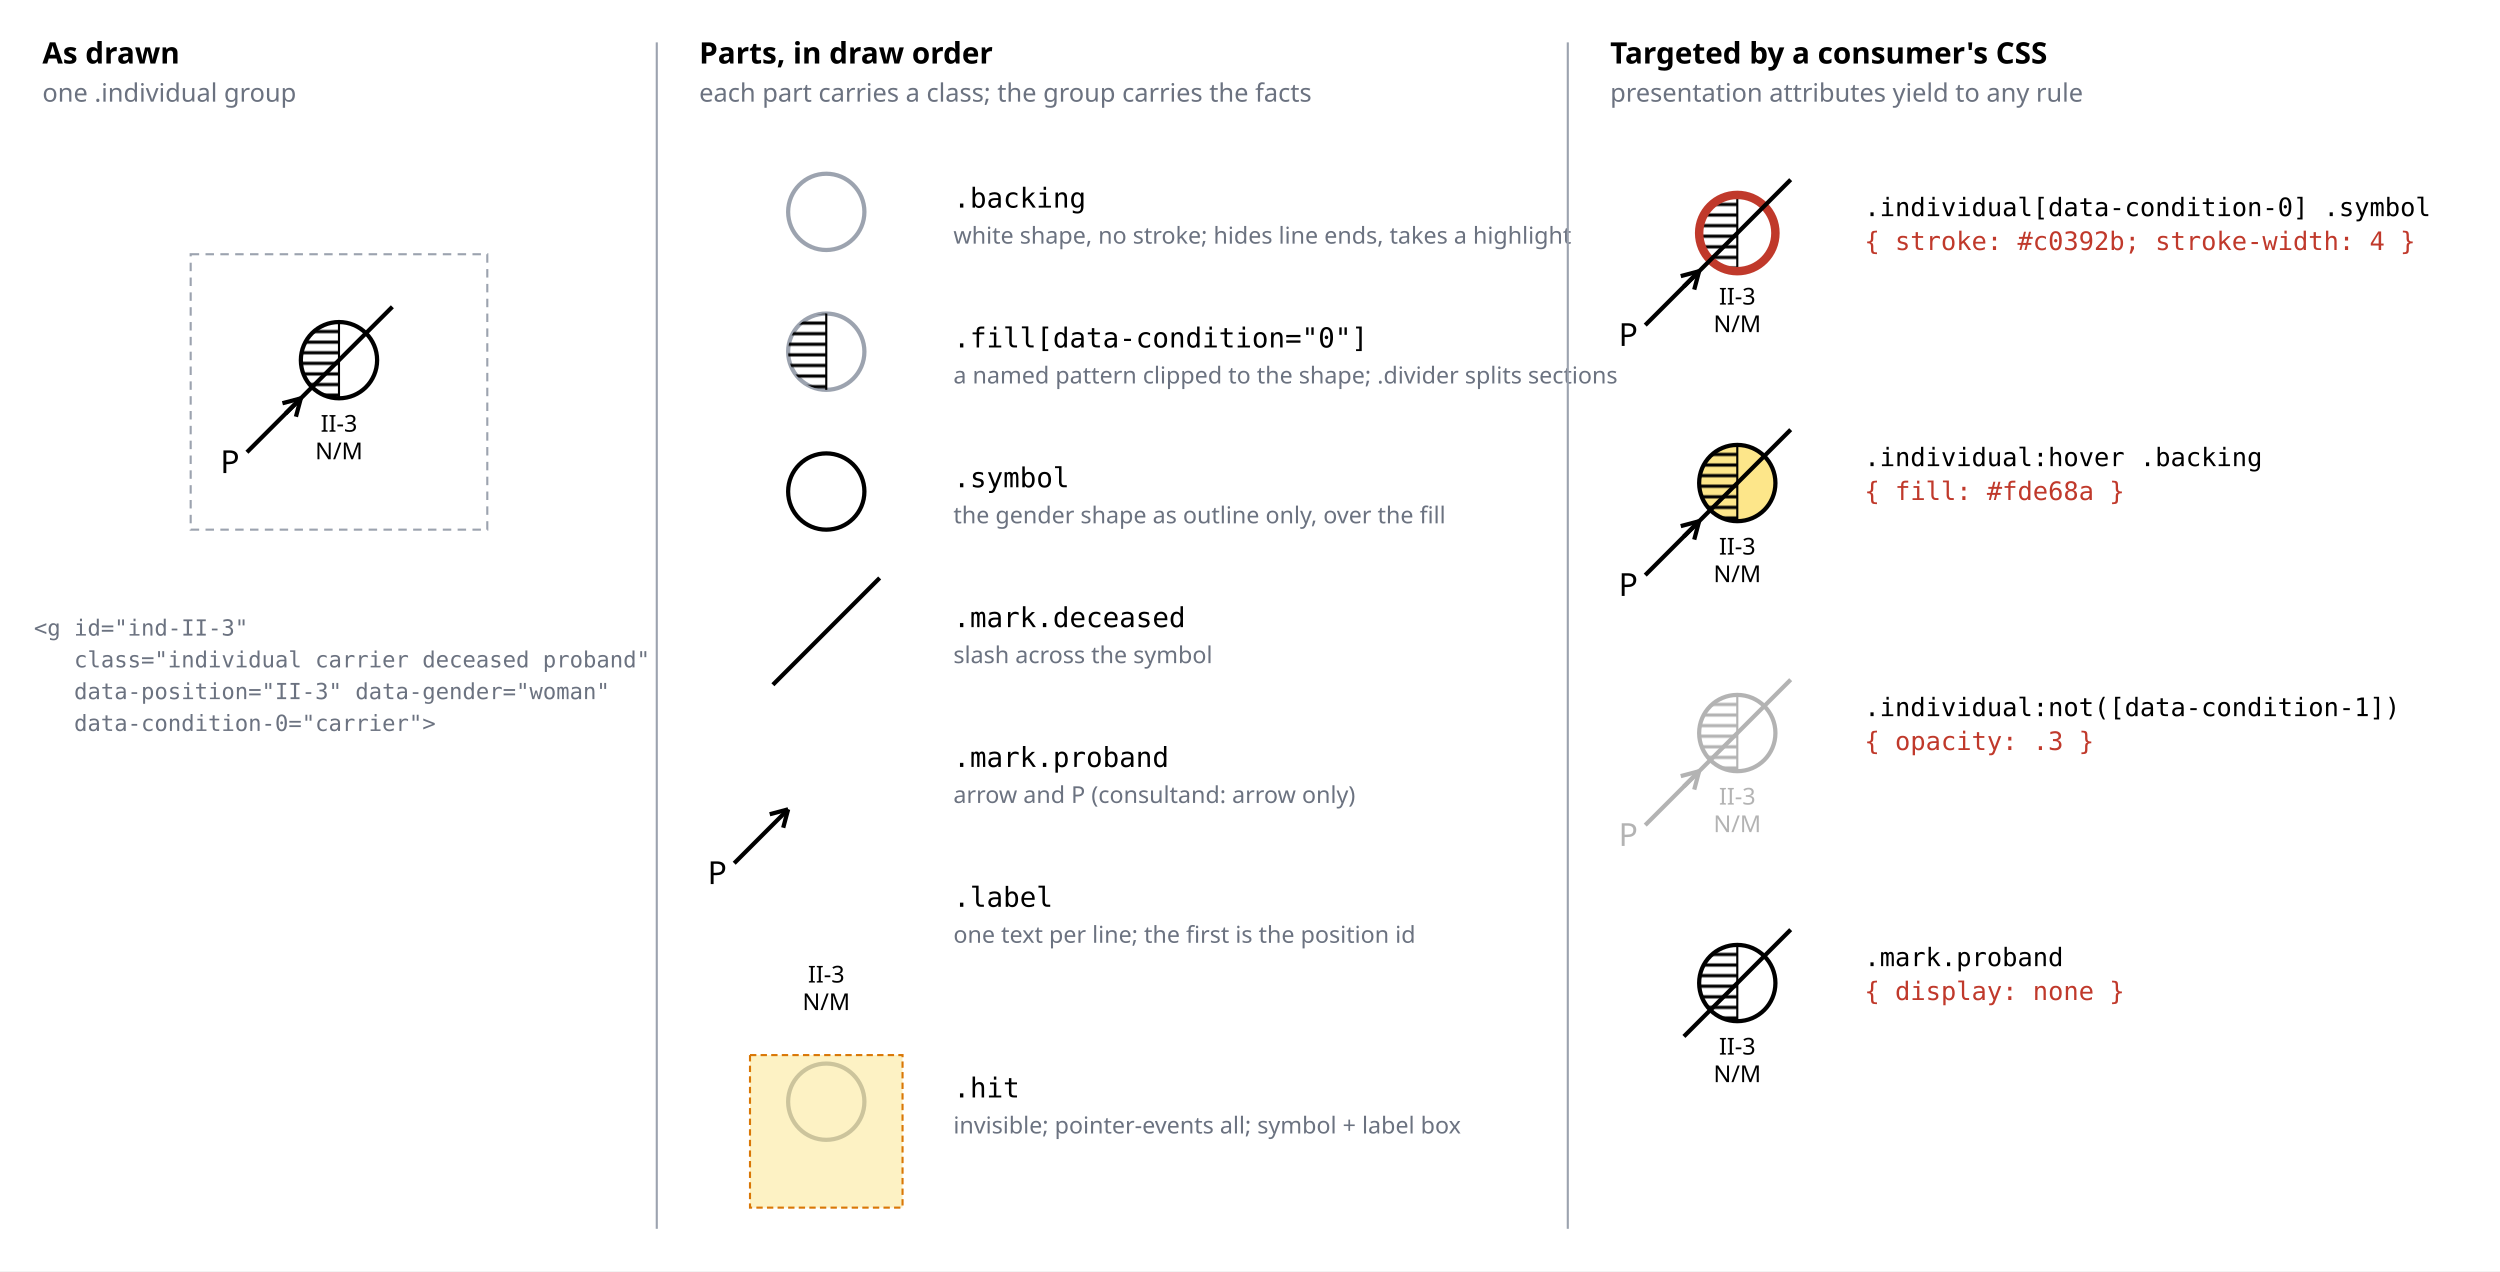
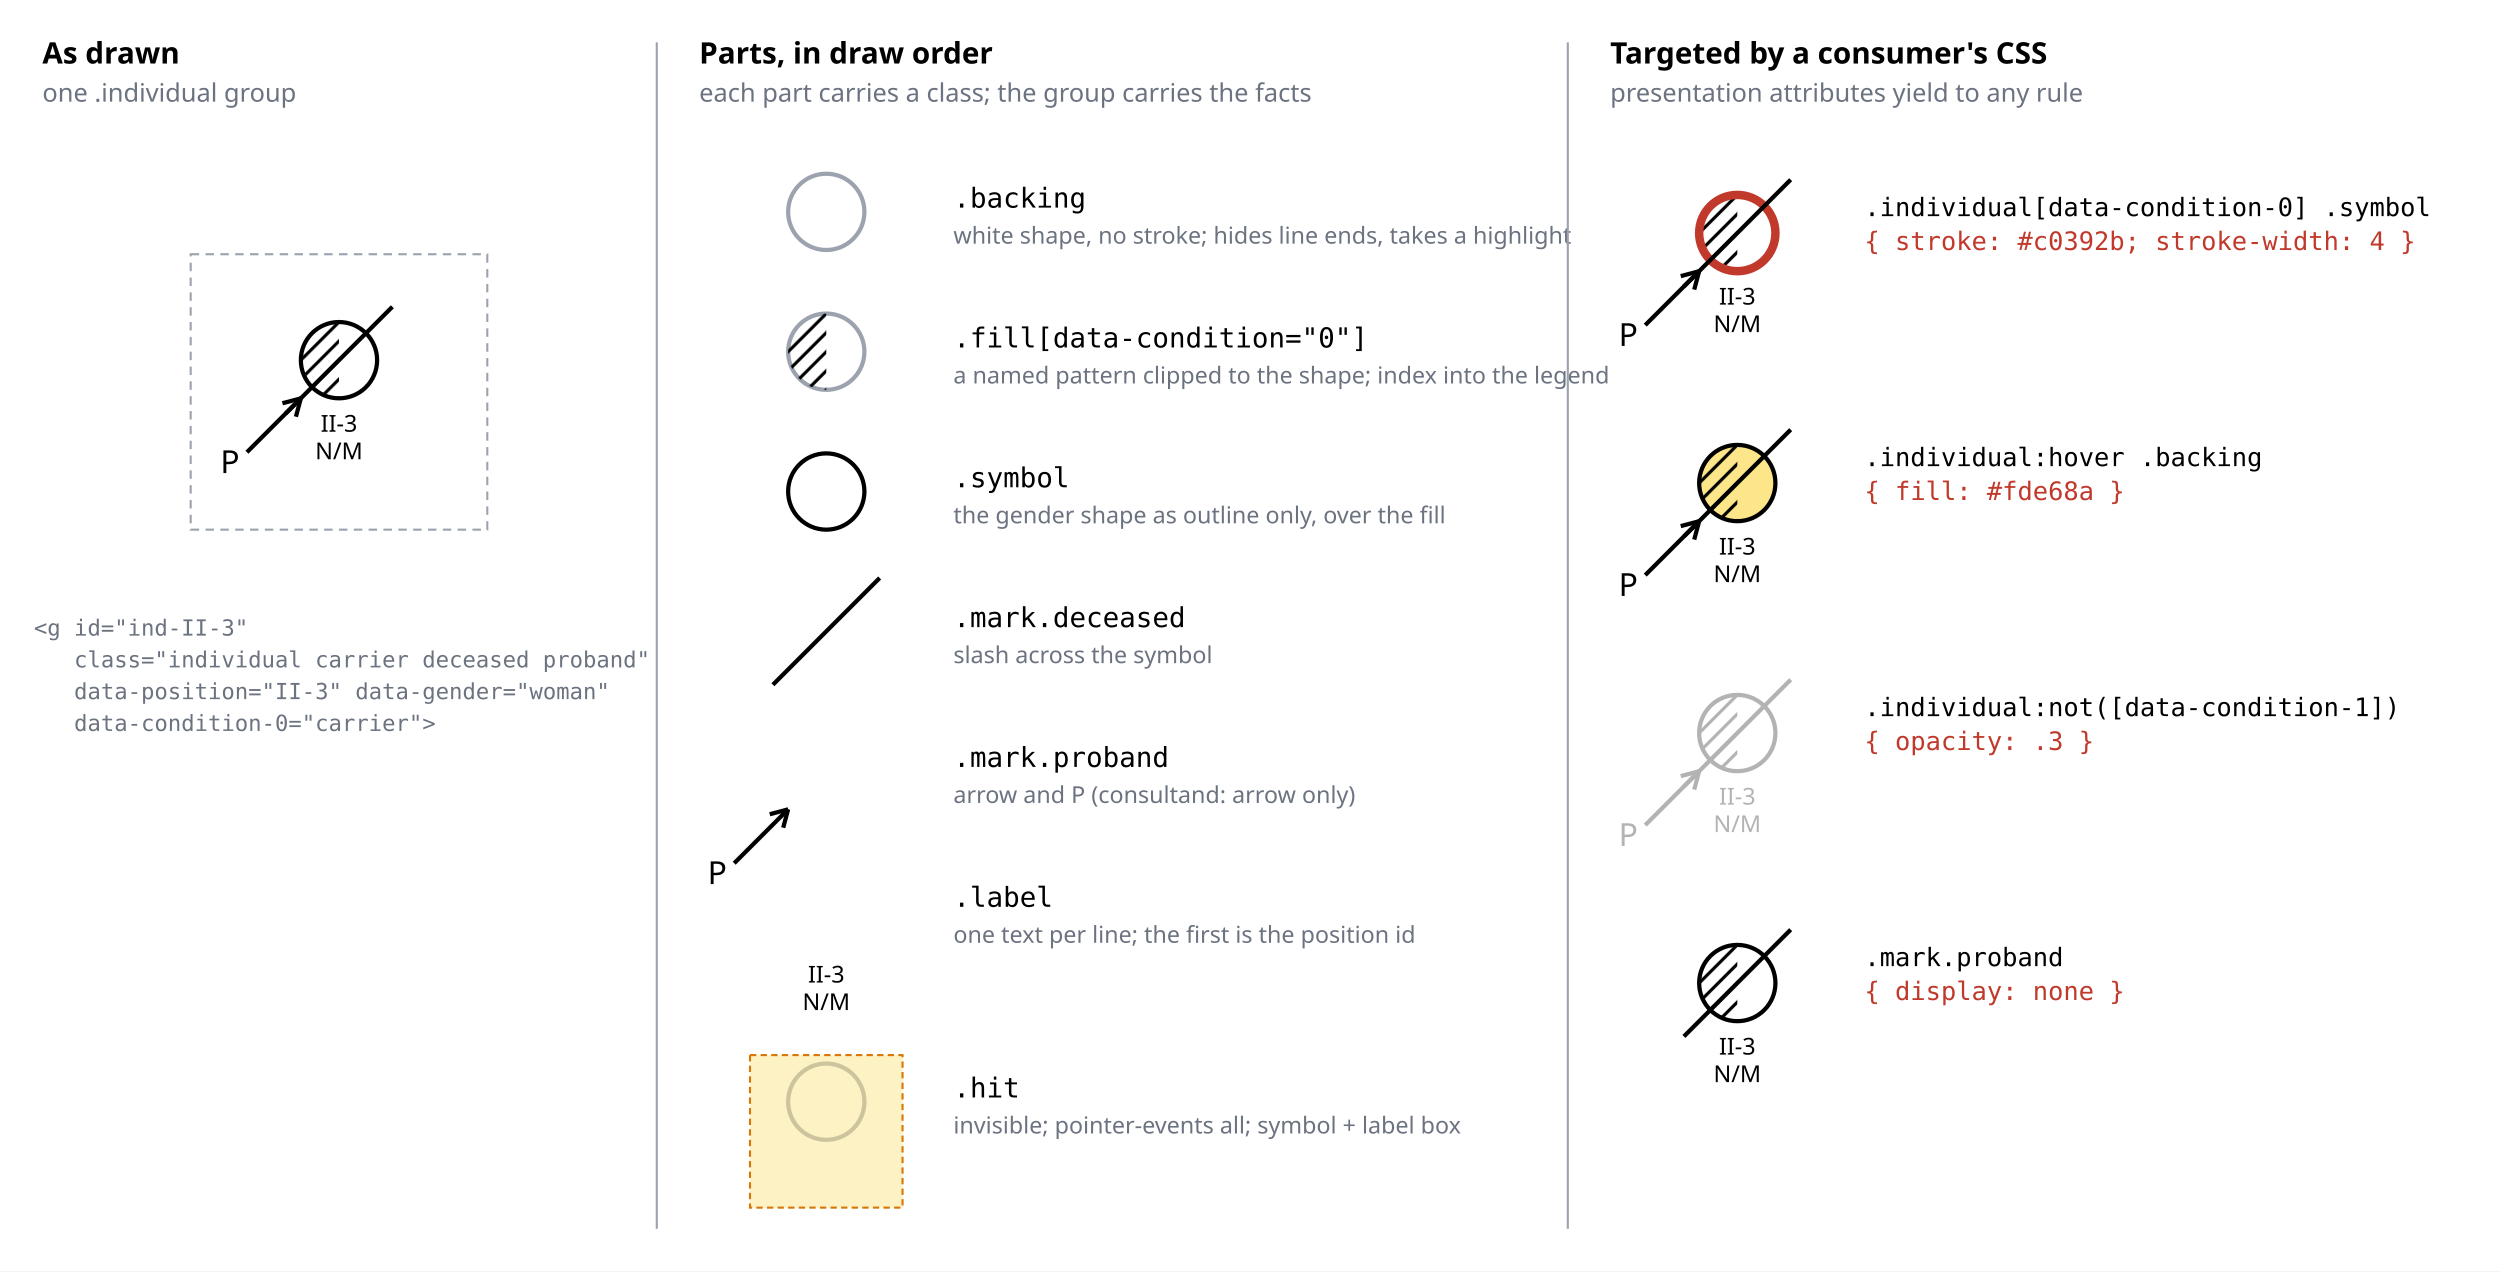
<svg xmlns="http://www.w3.org/2000/svg" width="1180" height="600" viewBox="0 0 1180 600">
  <defs>
    <clipPath id="clip">
      <circle cx="106" cy="66" r="18" />
    </clipPath>
-     <pattern id="fill-carrier-0" width="5" height="5" patternUnits="userSpaceOnUse">
-       <rect x="0" y="1.75" width="5" height="1.5" fill="#000000" />
+     <clipPath id="clipl">
+       <circle cx="-4.5" cy="0" r="18" />
+     </clipPath>
+     <pattern id="fill-carrier-0" width="9" height="9" patternUnits="userSpaceOnUse">
+       <path d="M-1.125,5.625L5.625,-1.125M3.375,10.125L10.125,3.375" fill="none" stroke="#000000" stroke-width="1.5" />
    </pattern>
  </defs>
  <rect width="1180" height="600" fill="#ffffff" />
  <text x="20" y="30" font-family="sans-serif" font-size="14" fill="#000000" text-anchor="start" font-weight="bold" xml:space="preserve">As drawn</text>
  <text x="20" y="48" font-family="sans-serif" font-size="12" fill="#6b7280" text-anchor="start" font-weight="normal" xml:space="preserve">one .individual group</text>
  <g transform="translate(54,104)">
    <circle cx="106" cy="66" r="18" fill="#ffffff" />
-     <rect x="88" y="48" width="18" height="36" fill="url(#fill-carrier-0)" clip-path="url(#clip)" />
-     <line x1="106" y1="48" x2="106" y2="84" stroke="#000000" stroke-width="1" />
+     <rect x="-22.5" y="-18" width="18" height="36" transform="translate(110.5 66)" fill="url(#fill-carrier-0)" clip-path="url(#clipl)" />
    <circle cx="106" cy="66" r="18" fill="none" stroke="#000000" stroke-width="2" />
    <line x1="80.8" y1="91.2" x2="131.2" y2="40.8" stroke="#000000" stroke-width="2" />
    <line x1="62.544" y1="109.456" x2="88" y2="84" stroke="#000000" stroke-width="2" />
    <line x1="88" y1="84" x2="85.671" y2="92.693" stroke="#000000" stroke-width="2" />
    <line x1="88" y1="84" x2="79.307" y2="86.329" stroke="#000000" stroke-width="2" />
    <text x="54.544" y="113.456" font-family="sans-serif" font-size="15" fill="#000000" text-anchor="middle" dominant-baseline="central">P</text>
    <text x="106" y="95.5" font-family="sans-serif" font-size="11" fill="#000000" text-anchor="middle" dominant-baseline="central">II-3</text>
    <text x="106" y="108.5" font-family="sans-serif" font-size="11" fill="#000000" text-anchor="middle" dominant-baseline="central">N/M</text>
    <rect x="70" y="44" width="72" height="72" fill="none" pointer-events="all" />
  </g>
  <rect x="90" y="120" width="140" height="130" fill="none" stroke="#9ca3af" stroke-dasharray="4 3" />
  <text x="16" y="300" font-family="ui-monospace, SFMono-Regular, Menlo, monospace" font-size="10.5" fill="#6b7280" text-anchor="start" font-weight="normal" xml:space="preserve">&lt;g id="ind-II-3"</text>
  <text x="16" y="315" font-family="ui-monospace, SFMono-Regular, Menlo, monospace" font-size="10.5" fill="#6b7280" text-anchor="start" font-weight="normal" xml:space="preserve">   class="individual carrier deceased proband"</text>
  <text x="16" y="330" font-family="ui-monospace, SFMono-Regular, Menlo, monospace" font-size="10.5" fill="#6b7280" text-anchor="start" font-weight="normal" xml:space="preserve">   data-position="II-3" data-gender="woman"</text>
  <text x="16" y="345" font-family="ui-monospace, SFMono-Regular, Menlo, monospace" font-size="10.5" fill="#6b7280" text-anchor="start" font-weight="normal" xml:space="preserve">   data-condition-0="carrier"&gt;</text>
  <line x1="310" y1="20" x2="310" y2="580" stroke="#9ca3af" />
  <text x="330" y="30" font-family="sans-serif" font-size="14" fill="#000000" text-anchor="start" font-weight="bold" xml:space="preserve">Parts, in draw order</text>
  <text x="330" y="48" font-family="sans-serif" font-size="12" fill="#6b7280" text-anchor="start" font-weight="normal" xml:space="preserve">each part carries a class; the group carries the facts</text>
  <g transform="translate(284,34)">
    <circle cx="106" cy="66" r="18" fill="#ffffff" />
    <circle cx="106" cy="66" r="18" fill="none" stroke="#9ca3af" stroke-width="2" />
  </g>
  <text x="450" y="98" font-family="ui-monospace, SFMono-Regular, Menlo, monospace" font-size="13" fill="#000000" text-anchor="start" font-weight="normal" xml:space="preserve">.backing</text>
  <text x="450" y="115" font-family="sans-serif" font-size="11" fill="#6b7280" text-anchor="start" font-weight="normal" xml:space="preserve">white shape, no stroke; hides line ends, takes a highlight</text>
  <g transform="translate(284,100)">
    <circle cx="106" cy="66" r="18" fill="none" stroke="#9ca3af" stroke-width="2" />
-     <rect x="88" y="48" width="18" height="36" fill="url(#fill-carrier-0)" clip-path="url(#clip)" />
-     <line x1="106" y1="48" x2="106" y2="84" stroke="#000000" stroke-width="1" />
+     <rect x="-22.5" y="-18" width="18" height="36" transform="translate(110.5 66)" fill="url(#fill-carrier-0)" clip-path="url(#clipl)" />
  </g>
  <text x="450" y="164" font-family="ui-monospace, SFMono-Regular, Menlo, monospace" font-size="13" fill="#000000" text-anchor="start" font-weight="normal" xml:space="preserve">.fill[data-condition="0"]</text>
-   <text x="450" y="181" font-family="sans-serif" font-size="11" fill="#6b7280" text-anchor="start" font-weight="normal" xml:space="preserve">a named pattern clipped to the shape; .divider splits sections</text>
+   <text x="450" y="181" font-family="sans-serif" font-size="11" fill="#6b7280" text-anchor="start" font-weight="normal" xml:space="preserve">a named pattern clipped to the shape; index into the legend</text>
  <g transform="translate(284,166)">
    <circle cx="106" cy="66" r="18" fill="none" stroke="#000000" stroke-width="2" />
  </g>
  <text x="450" y="230" font-family="ui-monospace, SFMono-Regular, Menlo, monospace" font-size="13" fill="#000000" text-anchor="start" font-weight="normal" xml:space="preserve">.symbol</text>
  <text x="450" y="247" font-family="sans-serif" font-size="11" fill="#6b7280" text-anchor="start" font-weight="normal" xml:space="preserve">the gender shape as outline only, over the fill</text>
  <g transform="translate(284,232)">
    <line x1="80.8" y1="91.2" x2="131.2" y2="40.8" stroke="#000000" stroke-width="2" />
  </g>
  <text x="450" y="296" font-family="ui-monospace, SFMono-Regular, Menlo, monospace" font-size="13" fill="#000000" text-anchor="start" font-weight="normal" xml:space="preserve">.mark.deceased</text>
  <text x="450" y="313" font-family="sans-serif" font-size="11" fill="#6b7280" text-anchor="start" font-weight="normal" xml:space="preserve">slash across the symbol</text>
  <g transform="translate(284,298)">
    <line x1="62.544" y1="109.456" x2="88" y2="84" stroke="#000000" stroke-width="2" />
    <line x1="88" y1="84" x2="85.671" y2="92.693" stroke="#000000" stroke-width="2" />
    <line x1="88" y1="84" x2="79.307" y2="86.329" stroke="#000000" stroke-width="2" />
    <text x="54.544" y="113.456" font-family="sans-serif" font-size="15" fill="#000000" text-anchor="middle" dominant-baseline="central">P</text>
  </g>
  <text x="450" y="362" font-family="ui-monospace, SFMono-Regular, Menlo, monospace" font-size="13" fill="#000000" text-anchor="start" font-weight="normal" xml:space="preserve">.mark.proband</text>
  <text x="450" y="379" font-family="sans-serif" font-size="11" fill="#6b7280" text-anchor="start" font-weight="normal" xml:space="preserve">arrow and P (consultand: arrow only)</text>
  <g transform="translate(284,364)">
    <text x="106" y="95.5" font-family="sans-serif" font-size="11" fill="#000000" text-anchor="middle" dominant-baseline="central">II-3</text>
    <text x="106" y="108.5" font-family="sans-serif" font-size="11" fill="#000000" text-anchor="middle" dominant-baseline="central">N/M</text>
  </g>
  <text x="450" y="428" font-family="ui-monospace, SFMono-Regular, Menlo, monospace" font-size="13" fill="#000000" text-anchor="start" font-weight="normal" xml:space="preserve">.label</text>
  <text x="450" y="445" font-family="sans-serif" font-size="11" fill="#6b7280" text-anchor="start" font-weight="normal" xml:space="preserve">one text per line; the first is the position id</text>
  <g transform="translate(284,454)">
    <circle cx="106" cy="66" r="18" fill="none" stroke="#9ca3af" stroke-width="2" />
    <rect x="70" y="44" width="72" height="72" fill="#fde68a" fill-opacity="0.5" stroke="#d97706" stroke-dasharray="3 2" />
  </g>
  <text x="450" y="518" font-family="ui-monospace, SFMono-Regular, Menlo, monospace" font-size="13" fill="#000000" text-anchor="start" font-weight="normal" xml:space="preserve">.hit</text>
  <text x="450" y="535" font-family="sans-serif" font-size="11" fill="#6b7280" text-anchor="start" font-weight="normal" xml:space="preserve">invisible; pointer-events all; symbol + label box</text>
  <line x1="740" y1="20" x2="740" y2="580" stroke="#9ca3af" />
  <text x="760" y="30" font-family="sans-serif" font-size="14" fill="#000000" text-anchor="start" font-weight="bold" xml:space="preserve">Targeted by a consumer's CSS</text>
  <text x="760" y="48" font-family="sans-serif" font-size="12" fill="#6b7280" text-anchor="start" font-weight="normal" xml:space="preserve">presentation attributes yield to any rule</text>
  <g transform="translate(714,44)">
    <circle cx="106" cy="66" r="18" fill="#ffffff" />
-     <rect x="88" y="48" width="18" height="36" fill="url(#fill-carrier-0)" clip-path="url(#clip)" />
-     <line x1="106" y1="48" x2="106" y2="84" stroke="#000000" stroke-width="1" />
+     <rect x="-22.5" y="-18" width="18" height="36" transform="translate(110.5 66)" fill="url(#fill-carrier-0)" clip-path="url(#clipl)" />
    <circle cx="106" cy="66" r="18" fill="none" stroke="#c0392b" stroke-width="4" />
    <line x1="80.8" y1="91.2" x2="131.2" y2="40.8" stroke="#000000" stroke-width="2" />
    <line x1="62.544" y1="109.456" x2="88" y2="84" stroke="#000000" stroke-width="2" />
    <line x1="88" y1="84" x2="85.671" y2="92.693" stroke="#000000" stroke-width="2" />
    <line x1="88" y1="84" x2="79.307" y2="86.329" stroke="#000000" stroke-width="2" />
    <text x="54.544" y="113.456" font-family="sans-serif" font-size="15" fill="#000000" text-anchor="middle" dominant-baseline="central">P</text>
    <text x="106" y="95.5" font-family="sans-serif" font-size="11" fill="#000000" text-anchor="middle" dominant-baseline="central">II-3</text>
    <text x="106" y="108.5" font-family="sans-serif" font-size="11" fill="#000000" text-anchor="middle" dominant-baseline="central">N/M</text>
  </g>
  <text x="880" y="102" font-family="ui-monospace, SFMono-Regular, Menlo, monospace" font-size="12" fill="#000000" text-anchor="start" font-weight="normal" xml:space="preserve">.individual[data-condition-0] .symbol</text>
  <text x="880" y="118" font-family="ui-monospace, SFMono-Regular, Menlo, monospace" font-size="12" fill="#c0392b" text-anchor="start" font-weight="normal" xml:space="preserve">{ stroke: #c0392b; stroke-width: 4 }</text>
  <g transform="translate(714,162)">
    <circle cx="106" cy="66" r="18" fill="#fde68a" />
-     <rect x="88" y="48" width="18" height="36" fill="url(#fill-carrier-0)" clip-path="url(#clip)" />
-     <line x1="106" y1="48" x2="106" y2="84" stroke="#000000" stroke-width="1" />
+     <rect x="-22.5" y="-18" width="18" height="36" transform="translate(110.5 66)" fill="url(#fill-carrier-0)" clip-path="url(#clipl)" />
    <circle cx="106" cy="66" r="18" fill="none" stroke="#000000" stroke-width="2" />
    <line x1="80.8" y1="91.2" x2="131.2" y2="40.8" stroke="#000000" stroke-width="2" />
    <line x1="62.544" y1="109.456" x2="88" y2="84" stroke="#000000" stroke-width="2" />
    <line x1="88" y1="84" x2="85.671" y2="92.693" stroke="#000000" stroke-width="2" />
    <line x1="88" y1="84" x2="79.307" y2="86.329" stroke="#000000" stroke-width="2" />
    <text x="54.544" y="113.456" font-family="sans-serif" font-size="15" fill="#000000" text-anchor="middle" dominant-baseline="central">P</text>
    <text x="106" y="95.5" font-family="sans-serif" font-size="11" fill="#000000" text-anchor="middle" dominant-baseline="central">II-3</text>
    <text x="106" y="108.5" font-family="sans-serif" font-size="11" fill="#000000" text-anchor="middle" dominant-baseline="central">N/M</text>
  </g>
  <text x="880" y="220" font-family="ui-monospace, SFMono-Regular, Menlo, monospace" font-size="12" fill="#000000" text-anchor="start" font-weight="normal" xml:space="preserve">.individual:hover .backing</text>
  <text x="880" y="236" font-family="ui-monospace, SFMono-Regular, Menlo, monospace" font-size="12" fill="#c0392b" text-anchor="start" font-weight="normal" xml:space="preserve">{ fill: #fde68a }</text>
  <g transform="translate(714,280)">
    <g opacity="0.3">
      <circle cx="106" cy="66" r="18" fill="#ffffff" />
-       <rect x="88" y="48" width="18" height="36" fill="url(#fill-carrier-0)" clip-path="url(#clip)" />
-       <line x1="106" y1="48" x2="106" y2="84" stroke="#000000" stroke-width="1" />
+       <rect x="-22.5" y="-18" width="18" height="36" transform="translate(110.5 66)" fill="url(#fill-carrier-0)" clip-path="url(#clipl)" />
      <circle cx="106" cy="66" r="18" fill="none" stroke="#000000" stroke-width="2" />
      <line x1="80.8" y1="91.2" x2="131.2" y2="40.8" stroke="#000000" stroke-width="2" />
      <line x1="62.544" y1="109.456" x2="88" y2="84" stroke="#000000" stroke-width="2" />
      <line x1="88" y1="84" x2="85.671" y2="92.693" stroke="#000000" stroke-width="2" />
      <line x1="88" y1="84" x2="79.307" y2="86.329" stroke="#000000" stroke-width="2" />
      <text x="54.544" y="113.456" font-family="sans-serif" font-size="15" fill="#000000" text-anchor="middle" dominant-baseline="central">P</text>
      <text x="106" y="95.5" font-family="sans-serif" font-size="11" fill="#000000" text-anchor="middle" dominant-baseline="central">II-3</text>
      <text x="106" y="108.5" font-family="sans-serif" font-size="11" fill="#000000" text-anchor="middle" dominant-baseline="central">N/M</text>
      <rect x="70" y="44" width="72" height="72" fill="none" pointer-events="all" />
    </g>
  </g>
  <text x="880" y="338" font-family="ui-monospace, SFMono-Regular, Menlo, monospace" font-size="12" fill="#000000" text-anchor="start" font-weight="normal" xml:space="preserve">.individual:not([data-condition-1])</text>
  <text x="880" y="354" font-family="ui-monospace, SFMono-Regular, Menlo, monospace" font-size="12" fill="#c0392b" text-anchor="start" font-weight="normal" xml:space="preserve">{ opacity: .3 }</text>
  <g transform="translate(714,398)">
    <circle cx="106" cy="66" r="18" fill="#ffffff" />
-     <rect x="88" y="48" width="18" height="36" fill="url(#fill-carrier-0)" clip-path="url(#clip)" />
-     <line x1="106" y1="48" x2="106" y2="84" stroke="#000000" stroke-width="1" />
+     <rect x="-22.5" y="-18" width="18" height="36" transform="translate(110.5 66)" fill="url(#fill-carrier-0)" clip-path="url(#clipl)" />
    <circle cx="106" cy="66" r="18" fill="none" stroke="#000000" stroke-width="2" />
    <line x1="80.8" y1="91.2" x2="131.2" y2="40.8" stroke="#000000" stroke-width="2" />
    <text x="106" y="95.5" font-family="sans-serif" font-size="11" fill="#000000" text-anchor="middle" dominant-baseline="central">II-3</text>
    <text x="106" y="108.5" font-family="sans-serif" font-size="11" fill="#000000" text-anchor="middle" dominant-baseline="central">N/M</text>
  </g>
  <text x="880" y="456" font-family="ui-monospace, SFMono-Regular, Menlo, monospace" font-size="12" fill="#000000" text-anchor="start" font-weight="normal" xml:space="preserve">.mark.proband</text>
  <text x="880" y="472" font-family="ui-monospace, SFMono-Regular, Menlo, monospace" font-size="12" fill="#c0392b" text-anchor="start" font-weight="normal" xml:space="preserve">{ display: none }</text>
</svg>
